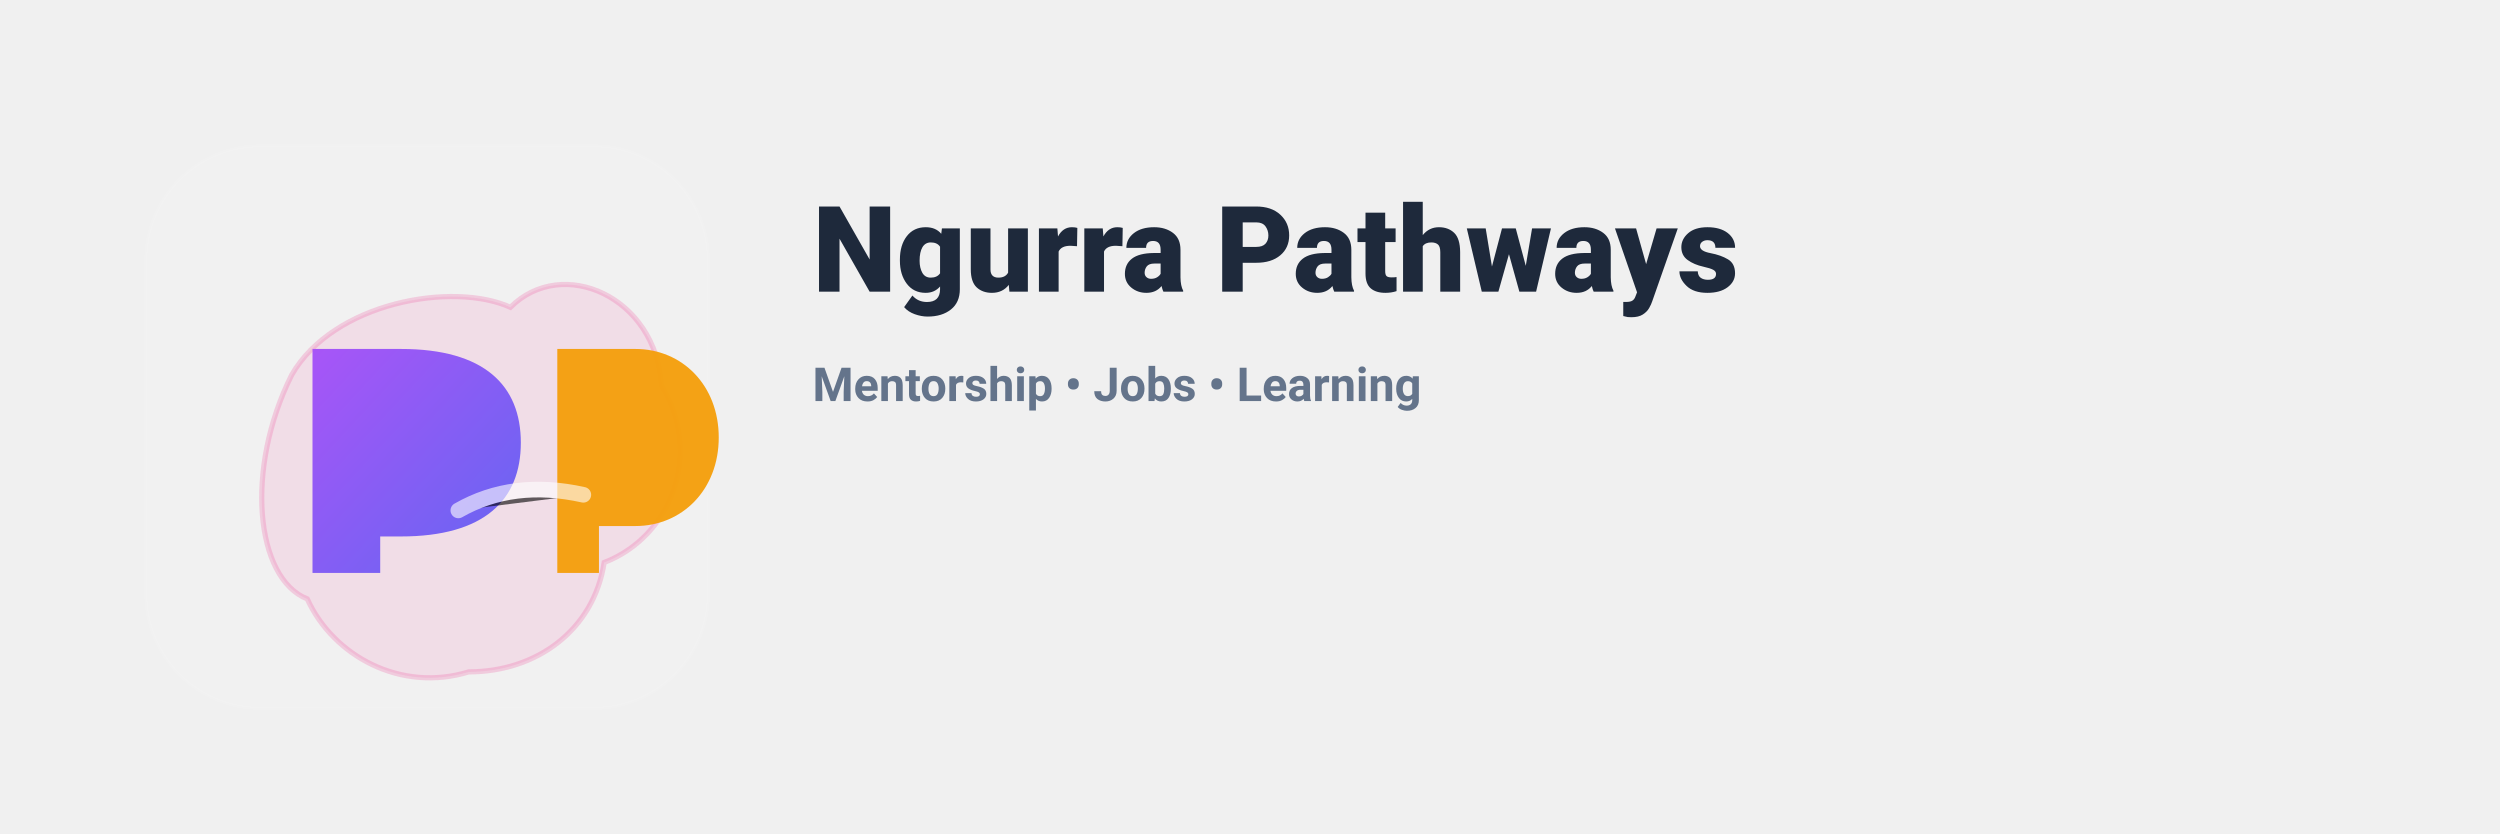
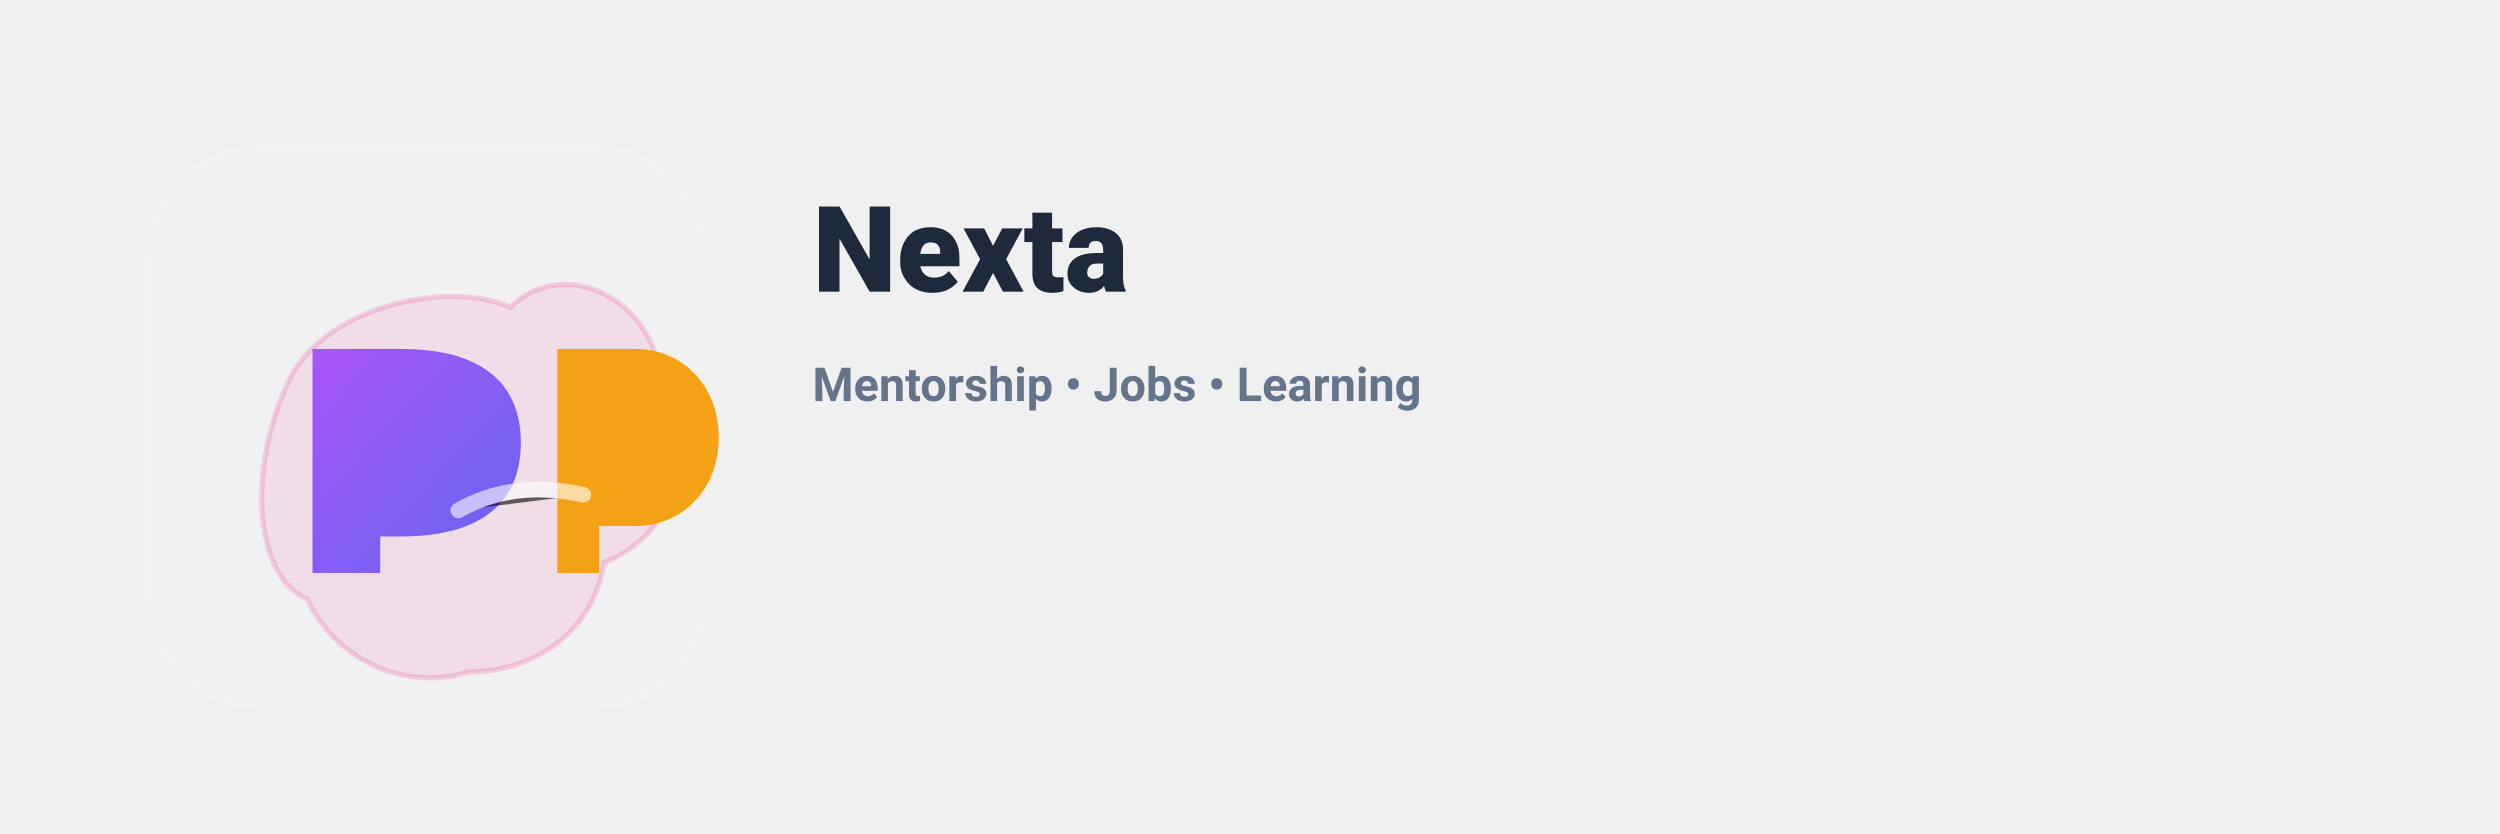
- <svg xmlns="http://www.w3.org/2000/svg" width="960" height="320" viewBox="0 0 960 320" role="img" aria-label="Ngurra Pathways logo concept 06">
+ <svg xmlns="http://www.w3.org/2000/svg" width="960" height="320" viewBox="0 0 960 320" role="img" aria-label="Nexta logo concept 06">
  <defs>
    <linearGradient id="np" x1="0" y1="0" x2="1" y2="1">
      <stop offset="0" stop-color="#a855f7" />
      <stop offset="1" stop-color="#6366f1" />
    </linearGradient>
  </defs>
  <g transform="translate(56,56)">
    <rect x="0" y="0" width="216" height="216" rx="44" fill="rgba(255,255,255,0.04)" stroke="rgba(255,255,255,0.10)" />
    <path d="M56 88              C72 60, 118 52, 140 62              C160 42, 196 58, 198 92              C214 118, 202 150, 176 160              C172 186, 150 202, 124 202              C98 210, 72 196, 62 174              C42 166, 38 124, 56 88Z" fill="rgba(236,72,153,0.12)" stroke="rgba(236,72,153,0.22)" stroke-width="2" />
    <path d="M64 164 V78 H98              C130 78, 144 92, 144 114              C144 136, 130 150, 98 150 H90 V164 Z" fill="url(#np)" />
    <path d="M158 164 V78 H188              C206 78, 220 92, 220 112              C220 132, 206 146, 188 146 H174 V164 Z" fill="#f59e0b" opacity="0.95" />
    <path d="M120 140 C134 132, 150 130, 168 134" stroke="#ffffff" stroke-width="6" stroke-linecap="round" opacity="0.6" />
  </g>
  <g transform="translate(312,112)">
-     <text x="0" y="0" font-family="system-ui, -apple-system, Segoe UI, Roboto, Arial" font-size="46" font-weight="900" fill="#1e293b">Ngurra Pathways</text>
+     <text x="0" y="0" font-family="system-ui, -apple-system, Segoe UI, Roboto, Arial" font-size="46" font-weight="900" fill="#1e293b">Nexta</text>
    <text x="0" y="42" font-family="system-ui, -apple-system, Segoe UI, Roboto, Arial" font-size="18" font-weight="600" fill="#64748b">Mentorship • Jobs • Learning</text>
  </g>
</svg>
